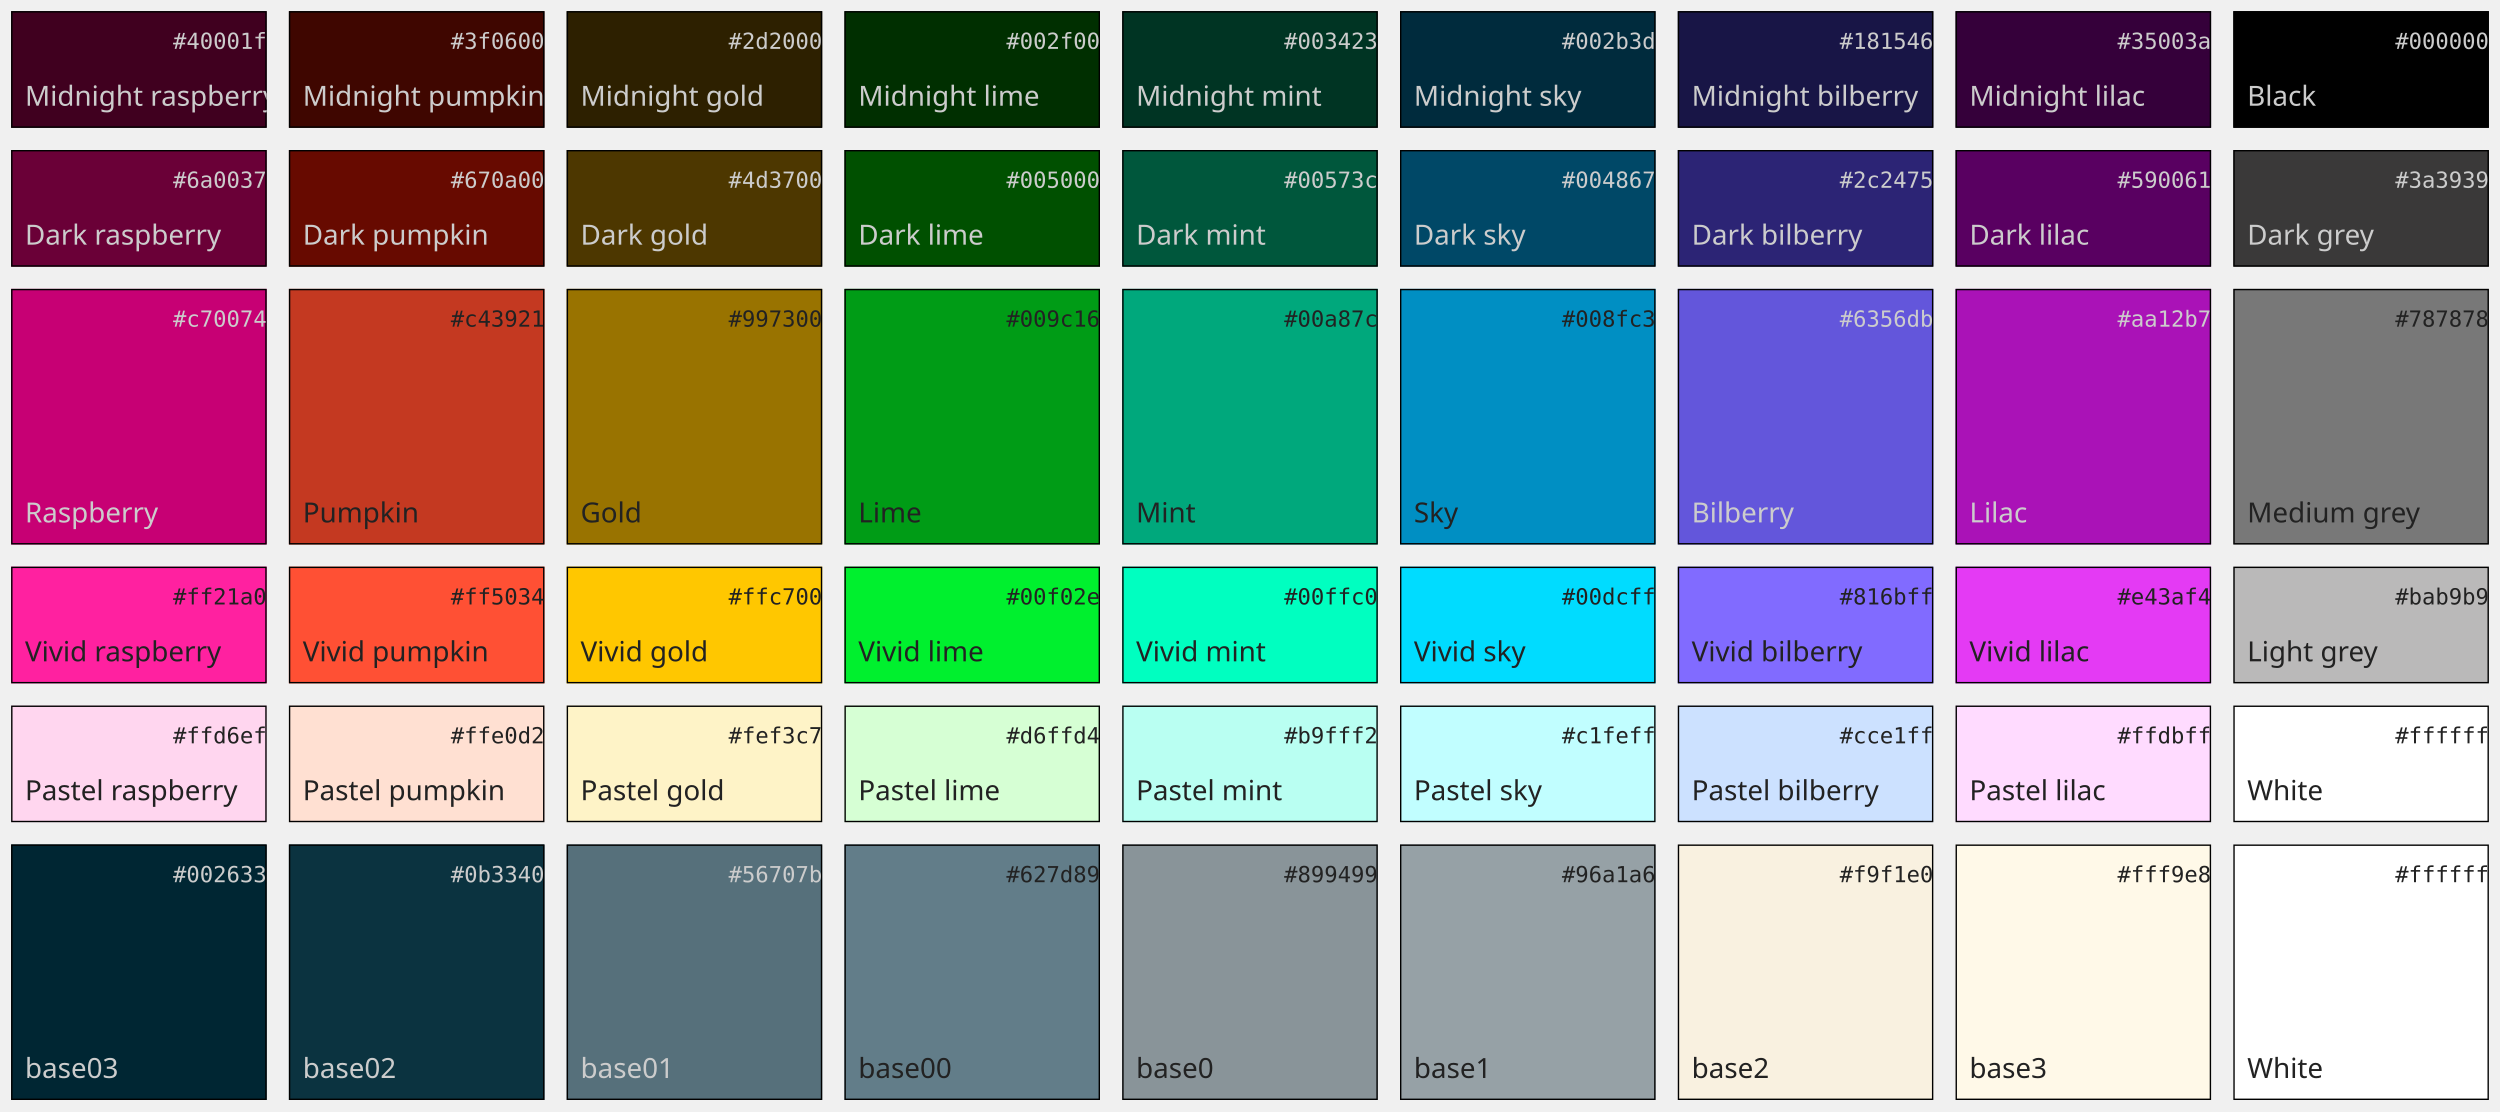
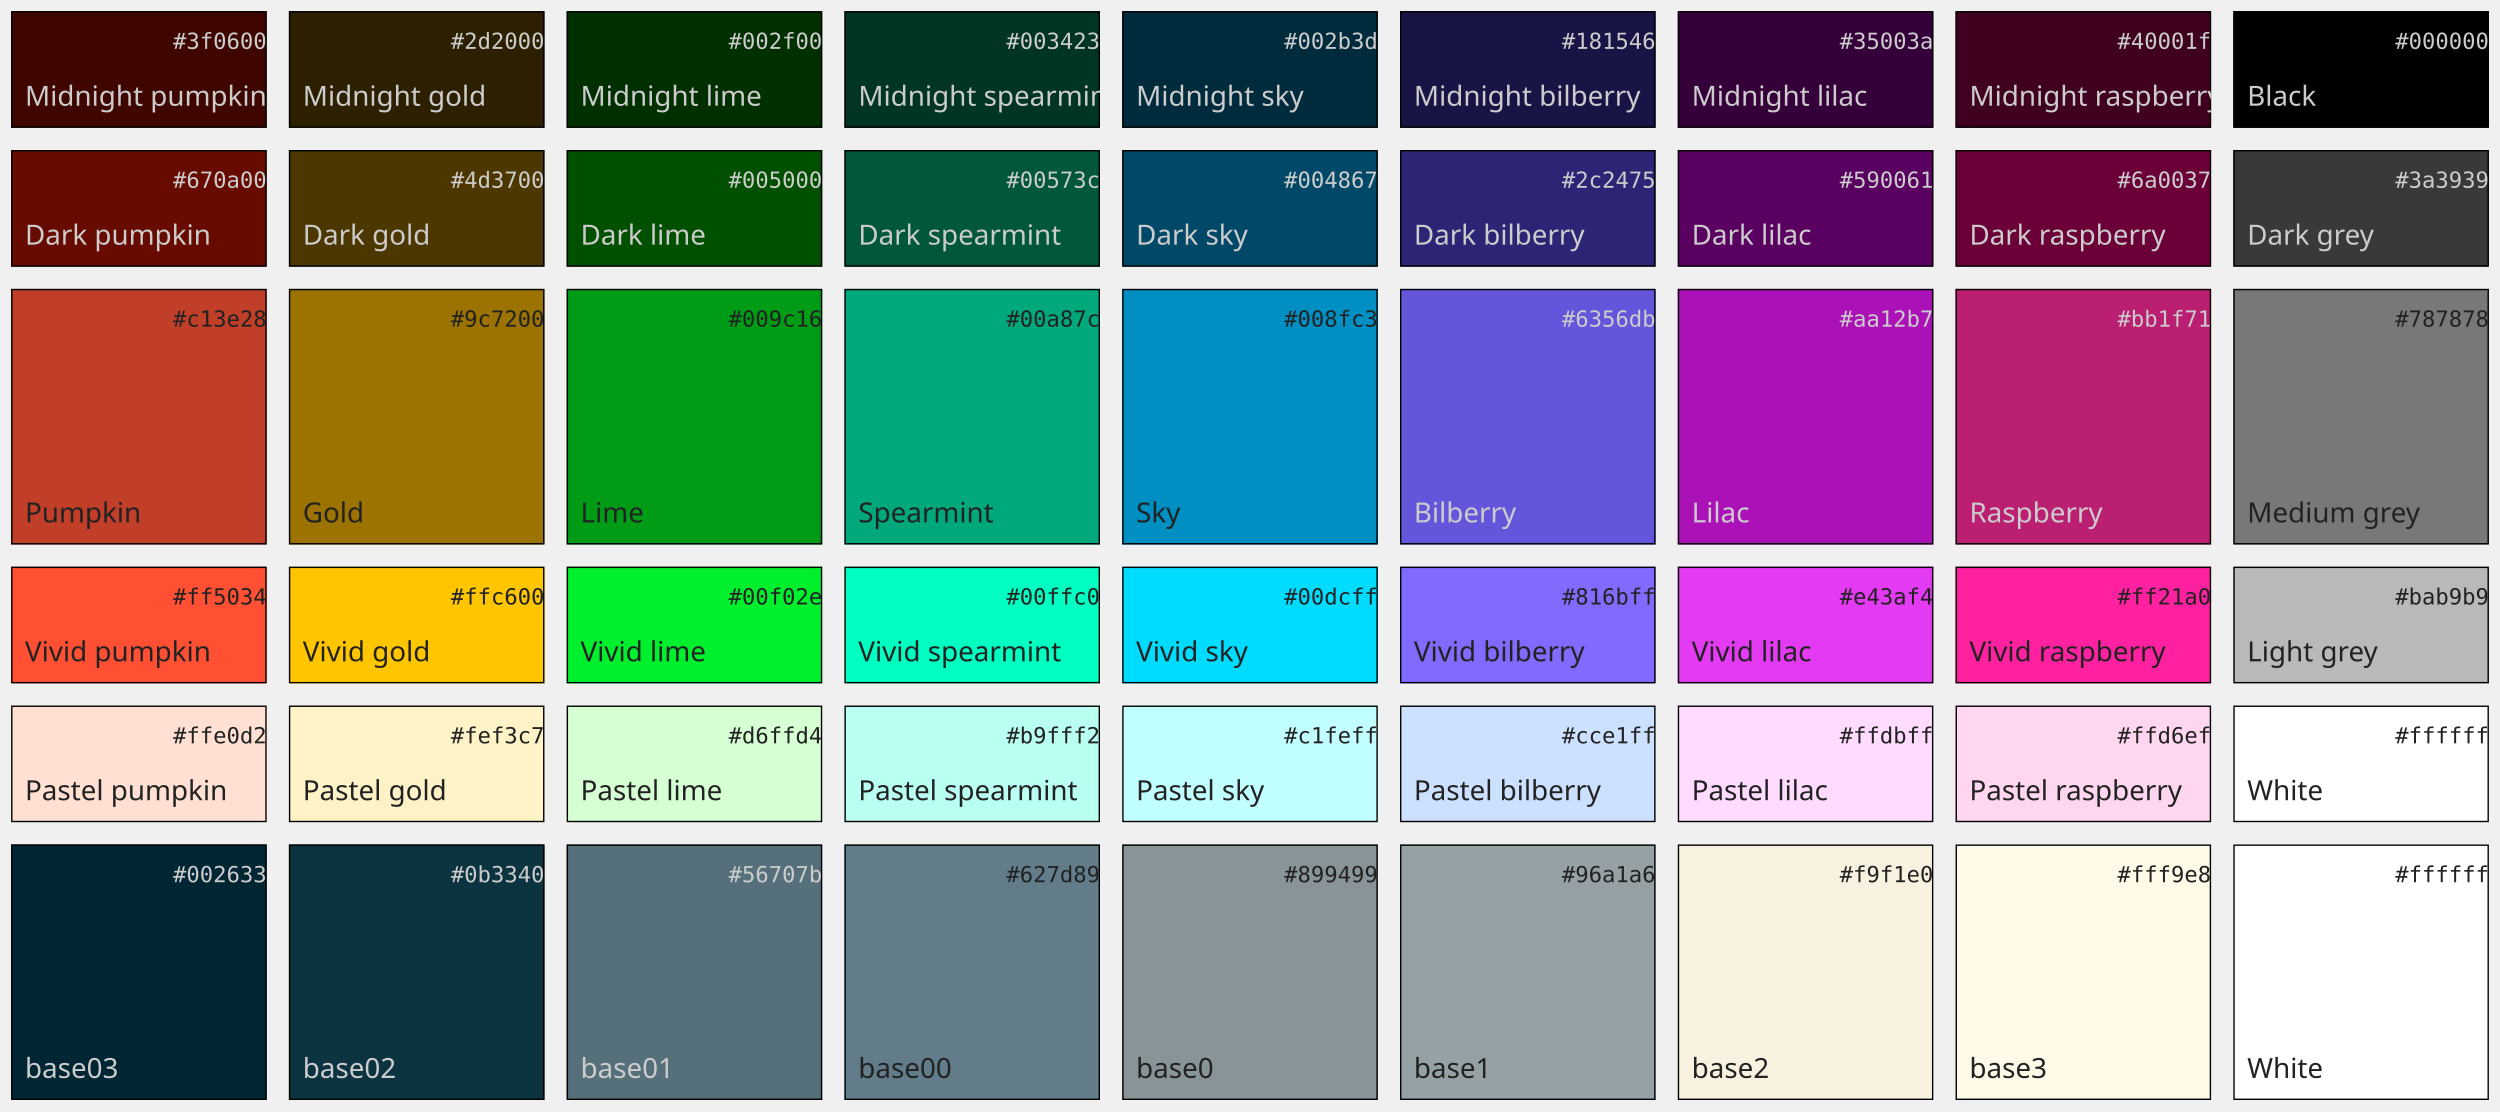
<svg xmlns="http://www.w3.org/2000/svg" viewBox="0 0 900 400.0">
  <style type="text/css">
svg {
	font-family: sans-serif;
	font-size: 10px;
}
svg.palette rect {
	stroke: #000;
	stroke-width: 1px;
}
svg.palette text.hex {
	font-size: 80%;
	font-family: monospace;
}
svg.palette text.label {
	dominant-baseline: text-bottom;
}
.dark text {
	fill: #ccc;
}
.light text {
	fill: #222;
}
</style>
  <svg x="4" y="4" width="92" height="42.0" class="palette dark">
+     <rect x="0" y="0" width="100%" height="100%" fill="#3f0600" />
+     <text x="100%" y="1.2em" text-anchor="end" class="hex">
+       <tspan dx="-0.5em" dy="0.5em">#3f0600</tspan>
+     </text>
+     <text x="0" y="100%" text-anchor="start" class="label">
+       <tspan dy="-0.5em" dx="0.5em">Midnight pumpkin</tspan>
+     </text>
+   </svg>
+   <svg x="104" y="4" width="92" height="42.0" class="palette dark">
+     <rect x="0" y="0" width="100%" height="100%" fill="#2d2000" />
+     <text x="100%" y="1.2em" text-anchor="end" class="hex">
+       <tspan dx="-0.5em" dy="0.5em">#2d2000</tspan>
+     </text>
+     <text x="0" y="100%" text-anchor="start" class="label">
+       <tspan dy="-0.5em" dx="0.5em">Midnight gold</tspan>
+     </text>
+   </svg>
+   <svg x="204" y="4" width="92" height="42.0" class="palette dark">
+     <rect x="0" y="0" width="100%" height="100%" fill="#002f00" />
+     <text x="100%" y="1.2em" text-anchor="end" class="hex">
+       <tspan dx="-0.5em" dy="0.5em">#002f00</tspan>
+     </text>
+     <text x="0" y="100%" text-anchor="start" class="label">
+       <tspan dy="-0.5em" dx="0.5em">Midnight lime</tspan>
+     </text>
+   </svg>
+   <svg x="304" y="4" width="92" height="42.0" class="palette dark">
+     <rect x="0" y="0" width="100%" height="100%" fill="#003423" />
+     <text x="100%" y="1.2em" text-anchor="end" class="hex">
+       <tspan dx="-0.5em" dy="0.5em">#003423</tspan>
+     </text>
+     <text x="0" y="100%" text-anchor="start" class="label">
+       <tspan dy="-0.5em" dx="0.5em">Midnight spearmint</tspan>
+     </text>
+   </svg>
+   <svg x="404" y="4" width="92" height="42.0" class="palette dark">
+     <rect x="0" y="0" width="100%" height="100%" fill="#002b3d" />
+     <text x="100%" y="1.2em" text-anchor="end" class="hex">
+       <tspan dx="-0.5em" dy="0.5em">#002b3d</tspan>
+     </text>
+     <text x="0" y="100%" text-anchor="start" class="label">
+       <tspan dy="-0.5em" dx="0.5em">Midnight sky</tspan>
+     </text>
+   </svg>
+   <svg x="504" y="4" width="92" height="42.0" class="palette dark">
+     <rect x="0" y="0" width="100%" height="100%" fill="#181546" />
+     <text x="100%" y="1.2em" text-anchor="end" class="hex">
+       <tspan dx="-0.5em" dy="0.5em">#181546</tspan>
+     </text>
+     <text x="0" y="100%" text-anchor="start" class="label">
+       <tspan dy="-0.5em" dx="0.5em">Midnight bilberry</tspan>
+     </text>
+   </svg>
+   <svg x="604" y="4" width="92" height="42.0" class="palette dark">
+     <rect x="0" y="0" width="100%" height="100%" fill="#35003a" />
+     <text x="100%" y="1.2em" text-anchor="end" class="hex">
+       <tspan dx="-0.5em" dy="0.5em">#35003a</tspan>
+     </text>
+     <text x="0" y="100%" text-anchor="start" class="label">
+       <tspan dy="-0.5em" dx="0.5em">Midnight lilac</tspan>
+     </text>
+   </svg>
+   <svg x="704" y="4" width="92" height="42.0" class="palette dark">
    <rect x="0" y="0" width="100%" height="100%" fill="#40001f" />
    <text x="100%" y="1.2em" text-anchor="end" class="hex">
      <tspan dx="-0.5em" dy="0.5em">#40001f</tspan>
    </text>
    <text x="0" y="100%" text-anchor="start" class="label">
      <tspan dy="-0.5em" dx="0.5em">Midnight raspberry</tspan>
-     </text>
-   </svg>
-   <svg x="104" y="4" width="92" height="42.0" class="palette dark">
-     <rect x="0" y="0" width="100%" height="100%" fill="#3f0600" />
-     <text x="100%" y="1.2em" text-anchor="end" class="hex">
-       <tspan dx="-0.5em" dy="0.5em">#3f0600</tspan>
-     </text>
-     <text x="0" y="100%" text-anchor="start" class="label">
-       <tspan dy="-0.5em" dx="0.5em">Midnight pumpkin</tspan>
-     </text>
-   </svg>
-   <svg x="204" y="4" width="92" height="42.0" class="palette dark">
-     <rect x="0" y="0" width="100%" height="100%" fill="#2d2000" />
-     <text x="100%" y="1.2em" text-anchor="end" class="hex">
-       <tspan dx="-0.5em" dy="0.5em">#2d2000</tspan>
-     </text>
-     <text x="0" y="100%" text-anchor="start" class="label">
-       <tspan dy="-0.5em" dx="0.5em">Midnight gold</tspan>
-     </text>
-   </svg>
-   <svg x="304" y="4" width="92" height="42.0" class="palette dark">
-     <rect x="0" y="0" width="100%" height="100%" fill="#002f00" />
-     <text x="100%" y="1.2em" text-anchor="end" class="hex">
-       <tspan dx="-0.5em" dy="0.5em">#002f00</tspan>
-     </text>
-     <text x="0" y="100%" text-anchor="start" class="label">
-       <tspan dy="-0.5em" dx="0.5em">Midnight lime</tspan>
-     </text>
-   </svg>
-   <svg x="404" y="4" width="92" height="42.0" class="palette dark">
-     <rect x="0" y="0" width="100%" height="100%" fill="#003423" />
-     <text x="100%" y="1.2em" text-anchor="end" class="hex">
-       <tspan dx="-0.5em" dy="0.5em">#003423</tspan>
-     </text>
-     <text x="0" y="100%" text-anchor="start" class="label">
-       <tspan dy="-0.5em" dx="0.5em">Midnight mint</tspan>
-     </text>
-   </svg>
-   <svg x="504" y="4" width="92" height="42.0" class="palette dark">
-     <rect x="0" y="0" width="100%" height="100%" fill="#002b3d" />
-     <text x="100%" y="1.2em" text-anchor="end" class="hex">
-       <tspan dx="-0.5em" dy="0.5em">#002b3d</tspan>
-     </text>
-     <text x="0" y="100%" text-anchor="start" class="label">
-       <tspan dy="-0.5em" dx="0.5em">Midnight sky</tspan>
-     </text>
-   </svg>
-   <svg x="604" y="4" width="92" height="42.0" class="palette dark">
-     <rect x="0" y="0" width="100%" height="100%" fill="#181546" />
-     <text x="100%" y="1.2em" text-anchor="end" class="hex">
-       <tspan dx="-0.5em" dy="0.5em">#181546</tspan>
-     </text>
-     <text x="0" y="100%" text-anchor="start" class="label">
-       <tspan dy="-0.5em" dx="0.5em">Midnight bilberry</tspan>
-     </text>
-   </svg>
-   <svg x="704" y="4" width="92" height="42.0" class="palette dark">
-     <rect x="0" y="0" width="100%" height="100%" fill="#35003a" />
-     <text x="100%" y="1.2em" text-anchor="end" class="hex">
-       <tspan dx="-0.5em" dy="0.5em">#35003a</tspan>
-     </text>
-     <text x="0" y="100%" text-anchor="start" class="label">
-       <tspan dy="-0.5em" dx="0.5em">Midnight lilac</tspan>
    </text>
  </svg>
  <svg x="804" y="4" width="92" height="42.0" class="palette dark">
    <rect x="0" y="0" width="100%" height="100%" fill="#000000" />
    <text x="100%" y="1.2em" text-anchor="end" class="hex">
      <tspan dx="-0.5em" dy="0.5em">#000000</tspan>
    </text>
    <text x="0" y="100%" text-anchor="start" class="label">
      <tspan dy="-0.5em" dx="0.5em">Black</tspan>
    </text>
  </svg>
  <svg x="4" y="54.0" width="92" height="42.0" class="palette dark">
+     <rect x="0" y="0" width="100%" height="100%" fill="#670a00" />
+     <text x="100%" y="1.2em" text-anchor="end" class="hex">
+       <tspan dx="-0.5em" dy="0.5em">#670a00</tspan>
+     </text>
+     <text x="0" y="100%" text-anchor="start" class="label">
+       <tspan dy="-0.5em" dx="0.5em">Dark pumpkin</tspan>
+     </text>
+   </svg>
+   <svg x="104" y="54.0" width="92" height="42.0" class="palette dark">
+     <rect x="0" y="0" width="100%" height="100%" fill="#4d3700" />
+     <text x="100%" y="1.2em" text-anchor="end" class="hex">
+       <tspan dx="-0.5em" dy="0.5em">#4d3700</tspan>
+     </text>
+     <text x="0" y="100%" text-anchor="start" class="label">
+       <tspan dy="-0.5em" dx="0.5em">Dark gold</tspan>
+     </text>
+   </svg>
+   <svg x="204" y="54.0" width="92" height="42.0" class="palette dark">
+     <rect x="0" y="0" width="100%" height="100%" fill="#005000" />
+     <text x="100%" y="1.2em" text-anchor="end" class="hex">
+       <tspan dx="-0.5em" dy="0.5em">#005000</tspan>
+     </text>
+     <text x="0" y="100%" text-anchor="start" class="label">
+       <tspan dy="-0.5em" dx="0.5em">Dark lime</tspan>
+     </text>
+   </svg>
+   <svg x="304" y="54.0" width="92" height="42.0" class="palette dark">
+     <rect x="0" y="0" width="100%" height="100%" fill="#00573c" />
+     <text x="100%" y="1.2em" text-anchor="end" class="hex">
+       <tspan dx="-0.5em" dy="0.5em">#00573c</tspan>
+     </text>
+     <text x="0" y="100%" text-anchor="start" class="label">
+       <tspan dy="-0.5em" dx="0.5em">Dark spearmint</tspan>
+     </text>
+   </svg>
+   <svg x="404" y="54.0" width="92" height="42.0" class="palette dark">
+     <rect x="0" y="0" width="100%" height="100%" fill="#004867" />
+     <text x="100%" y="1.2em" text-anchor="end" class="hex">
+       <tspan dx="-0.5em" dy="0.5em">#004867</tspan>
+     </text>
+     <text x="0" y="100%" text-anchor="start" class="label">
+       <tspan dy="-0.5em" dx="0.5em">Dark sky</tspan>
+     </text>
+   </svg>
+   <svg x="504" y="54.0" width="92" height="42.0" class="palette dark">
+     <rect x="0" y="0" width="100%" height="100%" fill="#2c2475" />
+     <text x="100%" y="1.2em" text-anchor="end" class="hex">
+       <tspan dx="-0.5em" dy="0.5em">#2c2475</tspan>
+     </text>
+     <text x="0" y="100%" text-anchor="start" class="label">
+       <tspan dy="-0.5em" dx="0.5em">Dark bilberry</tspan>
+     </text>
+   </svg>
+   <svg x="604" y="54.0" width="92" height="42.0" class="palette dark">
+     <rect x="0" y="0" width="100%" height="100%" fill="#590061" />
+     <text x="100%" y="1.2em" text-anchor="end" class="hex">
+       <tspan dx="-0.5em" dy="0.5em">#590061</tspan>
+     </text>
+     <text x="0" y="100%" text-anchor="start" class="label">
+       <tspan dy="-0.5em" dx="0.5em">Dark lilac</tspan>
+     </text>
+   </svg>
+   <svg x="704" y="54.0" width="92" height="42.0" class="palette dark">
    <rect x="0" y="0" width="100%" height="100%" fill="#6a0037" />
    <text x="100%" y="1.2em" text-anchor="end" class="hex">
      <tspan dx="-0.5em" dy="0.5em">#6a0037</tspan>
    </text>
    <text x="0" y="100%" text-anchor="start" class="label">
      <tspan dy="-0.5em" dx="0.5em">Dark raspberry</tspan>
-     </text>
-   </svg>
-   <svg x="104" y="54.0" width="92" height="42.0" class="palette dark">
-     <rect x="0" y="0" width="100%" height="100%" fill="#670a00" />
-     <text x="100%" y="1.2em" text-anchor="end" class="hex">
-       <tspan dx="-0.5em" dy="0.5em">#670a00</tspan>
-     </text>
-     <text x="0" y="100%" text-anchor="start" class="label">
-       <tspan dy="-0.5em" dx="0.5em">Dark pumpkin</tspan>
-     </text>
-   </svg>
-   <svg x="204" y="54.0" width="92" height="42.0" class="palette dark">
-     <rect x="0" y="0" width="100%" height="100%" fill="#4d3700" />
-     <text x="100%" y="1.2em" text-anchor="end" class="hex">
-       <tspan dx="-0.5em" dy="0.5em">#4d3700</tspan>
-     </text>
-     <text x="0" y="100%" text-anchor="start" class="label">
-       <tspan dy="-0.5em" dx="0.5em">Dark gold</tspan>
-     </text>
-   </svg>
-   <svg x="304" y="54.0" width="92" height="42.0" class="palette dark">
-     <rect x="0" y="0" width="100%" height="100%" fill="#005000" />
-     <text x="100%" y="1.2em" text-anchor="end" class="hex">
-       <tspan dx="-0.5em" dy="0.5em">#005000</tspan>
-     </text>
-     <text x="0" y="100%" text-anchor="start" class="label">
-       <tspan dy="-0.5em" dx="0.5em">Dark lime</tspan>
-     </text>
-   </svg>
-   <svg x="404" y="54.0" width="92" height="42.0" class="palette dark">
-     <rect x="0" y="0" width="100%" height="100%" fill="#00573c" />
-     <text x="100%" y="1.2em" text-anchor="end" class="hex">
-       <tspan dx="-0.5em" dy="0.5em">#00573c</tspan>
-     </text>
-     <text x="0" y="100%" text-anchor="start" class="label">
-       <tspan dy="-0.5em" dx="0.5em">Dark mint</tspan>
-     </text>
-   </svg>
-   <svg x="504" y="54.0" width="92" height="42.0" class="palette dark">
-     <rect x="0" y="0" width="100%" height="100%" fill="#004867" />
-     <text x="100%" y="1.2em" text-anchor="end" class="hex">
-       <tspan dx="-0.5em" dy="0.5em">#004867</tspan>
-     </text>
-     <text x="0" y="100%" text-anchor="start" class="label">
-       <tspan dy="-0.5em" dx="0.5em">Dark sky</tspan>
-     </text>
-   </svg>
-   <svg x="604" y="54.0" width="92" height="42.0" class="palette dark">
-     <rect x="0" y="0" width="100%" height="100%" fill="#2c2475" />
-     <text x="100%" y="1.2em" text-anchor="end" class="hex">
-       <tspan dx="-0.5em" dy="0.5em">#2c2475</tspan>
-     </text>
-     <text x="0" y="100%" text-anchor="start" class="label">
-       <tspan dy="-0.5em" dx="0.5em">Dark bilberry</tspan>
-     </text>
-   </svg>
-   <svg x="704" y="54.0" width="92" height="42.0" class="palette dark">
-     <rect x="0" y="0" width="100%" height="100%" fill="#590061" />
-     <text x="100%" y="1.2em" text-anchor="end" class="hex">
-       <tspan dx="-0.5em" dy="0.5em">#590061</tspan>
-     </text>
-     <text x="0" y="100%" text-anchor="start" class="label">
-       <tspan dy="-0.5em" dx="0.5em">Dark lilac</tspan>
    </text>
  </svg>
  <svg x="804" y="54.0" width="92" height="42.0" class="palette dark">
    <rect x="0" y="0" width="100%" height="100%" fill="#3a3939" />
    <text x="100%" y="1.2em" text-anchor="end" class="hex">
      <tspan dx="-0.5em" dy="0.5em">#3a3939</tspan>
    </text>
    <text x="0" y="100%" text-anchor="start" class="label">
      <tspan dy="-0.5em" dx="0.5em">Dark grey</tspan>
    </text>
  </svg>
-   <svg x="4" y="104.0" width="92" height="92" class="palette dark">
-     <rect x="0" y="0" width="100%" height="100%" fill="#c70074" />
-     <text x="100%" y="1.2em" text-anchor="end" class="hex">
-       <tspan dx="-0.5em" dy="0.5em">#c70074</tspan>
+   <svg x="4" y="104.0" width="92" height="92" class="palette light">
+     <rect x="0" y="0" width="100%" height="100%" fill="#c13e28" />
+     <text x="100%" y="1.2em" text-anchor="end" class="hex">
+       <tspan dx="-0.5em" dy="0.5em">#c13e28</tspan>
+     </text>
+     <text x="0" y="100%" text-anchor="start" class="label">
+       <tspan dy="-0.5em" dx="0.5em">Pumpkin</tspan>
+     </text>
+   </svg>
+   <svg x="104" y="104.0" width="92" height="92" class="palette light">
+     <rect x="0" y="0" width="100%" height="100%" fill="#9c7200" />
+     <text x="100%" y="1.2em" text-anchor="end" class="hex">
+       <tspan dx="-0.5em" dy="0.5em">#9c7200</tspan>
+     </text>
+     <text x="0" y="100%" text-anchor="start" class="label">
+       <tspan dy="-0.5em" dx="0.5em">Gold</tspan>
+     </text>
+   </svg>
+   <svg x="204" y="104.0" width="92" height="92" class="palette light">
+     <rect x="0" y="0" width="100%" height="100%" fill="#009c16" />
+     <text x="100%" y="1.2em" text-anchor="end" class="hex">
+       <tspan dx="-0.5em" dy="0.5em">#009c16</tspan>
+     </text>
+     <text x="0" y="100%" text-anchor="start" class="label">
+       <tspan dy="-0.5em" dx="0.5em">Lime</tspan>
+     </text>
+   </svg>
+   <svg x="304" y="104.0" width="92" height="92" class="palette light">
+     <rect x="0" y="0" width="100%" height="100%" fill="#00a87c" />
+     <text x="100%" y="1.2em" text-anchor="end" class="hex">
+       <tspan dx="-0.5em" dy="0.5em">#00a87c</tspan>
+     </text>
+     <text x="0" y="100%" text-anchor="start" class="label">
+       <tspan dy="-0.5em" dx="0.5em">Spearmint</tspan>
+     </text>
+   </svg>
+   <svg x="404" y="104.0" width="92" height="92" class="palette light">
+     <rect x="0" y="0" width="100%" height="100%" fill="#008fc3" />
+     <text x="100%" y="1.2em" text-anchor="end" class="hex">
+       <tspan dx="-0.5em" dy="0.5em">#008fc3</tspan>
+     </text>
+     <text x="0" y="100%" text-anchor="start" class="label">
+       <tspan dy="-0.5em" dx="0.5em">Sky</tspan>
+     </text>
+   </svg>
+   <svg x="504" y="104.0" width="92" height="92" class="palette dark">
+     <rect x="0" y="0" width="100%" height="100%" fill="#6356db" />
+     <text x="100%" y="1.2em" text-anchor="end" class="hex">
+       <tspan dx="-0.5em" dy="0.5em">#6356db</tspan>
+     </text>
+     <text x="0" y="100%" text-anchor="start" class="label">
+       <tspan dy="-0.5em" dx="0.5em">Bilberry</tspan>
+     </text>
+   </svg>
+   <svg x="604" y="104.0" width="92" height="92" class="palette dark">
+     <rect x="0" y="0" width="100%" height="100%" fill="#aa12b7" />
+     <text x="100%" y="1.2em" text-anchor="end" class="hex">
+       <tspan dx="-0.5em" dy="0.5em">#aa12b7</tspan>
+     </text>
+     <text x="0" y="100%" text-anchor="start" class="label">
+       <tspan dy="-0.5em" dx="0.5em">Lilac</tspan>
+     </text>
+   </svg>
+   <svg x="704" y="104.0" width="92" height="92" class="palette dark">
+     <rect x="0" y="0" width="100%" height="100%" fill="#bb1f71" />
+     <text x="100%" y="1.2em" text-anchor="end" class="hex">
+       <tspan dx="-0.5em" dy="0.5em">#bb1f71</tspan>
    </text>
    <text x="0" y="100%" text-anchor="start" class="label">
      <tspan dy="-0.5em" dx="0.5em">Raspberry</tspan>
-     </text>
-   </svg>
-   <svg x="104" y="104.0" width="92" height="92" class="palette light">
-     <rect x="0" y="0" width="100%" height="100%" fill="#c43921" />
-     <text x="100%" y="1.2em" text-anchor="end" class="hex">
-       <tspan dx="-0.5em" dy="0.5em">#c43921</tspan>
-     </text>
-     <text x="0" y="100%" text-anchor="start" class="label">
-       <tspan dy="-0.5em" dx="0.5em">Pumpkin</tspan>
-     </text>
-   </svg>
-   <svg x="204" y="104.0" width="92" height="92" class="palette light">
-     <rect x="0" y="0" width="100%" height="100%" fill="#997300" />
-     <text x="100%" y="1.2em" text-anchor="end" class="hex">
-       <tspan dx="-0.5em" dy="0.5em">#997300</tspan>
-     </text>
-     <text x="0" y="100%" text-anchor="start" class="label">
-       <tspan dy="-0.5em" dx="0.5em">Gold</tspan>
-     </text>
-   </svg>
-   <svg x="304" y="104.0" width="92" height="92" class="palette light">
-     <rect x="0" y="0" width="100%" height="100%" fill="#009c16" />
-     <text x="100%" y="1.2em" text-anchor="end" class="hex">
-       <tspan dx="-0.5em" dy="0.5em">#009c16</tspan>
-     </text>
-     <text x="0" y="100%" text-anchor="start" class="label">
-       <tspan dy="-0.5em" dx="0.5em">Lime</tspan>
-     </text>
-   </svg>
-   <svg x="404" y="104.0" width="92" height="92" class="palette light">
-     <rect x="0" y="0" width="100%" height="100%" fill="#00a87c" />
-     <text x="100%" y="1.2em" text-anchor="end" class="hex">
-       <tspan dx="-0.5em" dy="0.5em">#00a87c</tspan>
-     </text>
-     <text x="0" y="100%" text-anchor="start" class="label">
-       <tspan dy="-0.5em" dx="0.5em">Mint</tspan>
-     </text>
-   </svg>
-   <svg x="504" y="104.0" width="92" height="92" class="palette light">
-     <rect x="0" y="0" width="100%" height="100%" fill="#008fc3" />
-     <text x="100%" y="1.2em" text-anchor="end" class="hex">
-       <tspan dx="-0.5em" dy="0.5em">#008fc3</tspan>
-     </text>
-     <text x="0" y="100%" text-anchor="start" class="label">
-       <tspan dy="-0.5em" dx="0.5em">Sky</tspan>
-     </text>
-   </svg>
-   <svg x="604" y="104.0" width="92" height="92" class="palette dark">
-     <rect x="0" y="0" width="100%" height="100%" fill="#6356db" />
-     <text x="100%" y="1.2em" text-anchor="end" class="hex">
-       <tspan dx="-0.5em" dy="0.5em">#6356db</tspan>
-     </text>
-     <text x="0" y="100%" text-anchor="start" class="label">
-       <tspan dy="-0.5em" dx="0.5em">Bilberry</tspan>
-     </text>
-   </svg>
-   <svg x="704" y="104.0" width="92" height="92" class="palette dark">
-     <rect x="0" y="0" width="100%" height="100%" fill="#aa12b7" />
-     <text x="100%" y="1.2em" text-anchor="end" class="hex">
-       <tspan dx="-0.5em" dy="0.5em">#aa12b7</tspan>
-     </text>
-     <text x="0" y="100%" text-anchor="start" class="label">
-       <tspan dy="-0.5em" dx="0.5em">Lilac</tspan>
    </text>
  </svg>
  <svg x="804" y="104.0" width="92" height="92" class="palette light">
    <rect x="0" y="0" width="100%" height="100%" fill="#787878" />
    <text x="100%" y="1.2em" text-anchor="end" class="hex">
      <tspan dx="-0.5em" dy="0.5em">#787878</tspan>
    </text>
    <text x="0" y="100%" text-anchor="start" class="label">
      <tspan dy="-0.5em" dx="0.5em">Medium grey</tspan>
    </text>
  </svg>
  <svg x="4" y="204.0" width="92" height="42.0" class="palette light">
+     <rect x="0" y="0" width="100%" height="100%" fill="#ff5034" />
+     <text x="100%" y="1.2em" text-anchor="end" class="hex">
+       <tspan dx="-0.5em" dy="0.5em">#ff5034</tspan>
+     </text>
+     <text x="0" y="100%" text-anchor="start" class="label">
+       <tspan dy="-0.5em" dx="0.5em">Vivid pumpkin</tspan>
+     </text>
+   </svg>
+   <svg x="104" y="204.0" width="92" height="42.0" class="palette light">
+     <rect x="0" y="0" width="100%" height="100%" fill="#ffc600" />
+     <text x="100%" y="1.2em" text-anchor="end" class="hex">
+       <tspan dx="-0.5em" dy="0.5em">#ffc600</tspan>
+     </text>
+     <text x="0" y="100%" text-anchor="start" class="label">
+       <tspan dy="-0.5em" dx="0.5em">Vivid gold</tspan>
+     </text>
+   </svg>
+   <svg x="204" y="204.0" width="92" height="42.0" class="palette light">
+     <rect x="0" y="0" width="100%" height="100%" fill="#00f02e" />
+     <text x="100%" y="1.2em" text-anchor="end" class="hex">
+       <tspan dx="-0.5em" dy="0.5em">#00f02e</tspan>
+     </text>
+     <text x="0" y="100%" text-anchor="start" class="label">
+       <tspan dy="-0.5em" dx="0.5em">Vivid lime</tspan>
+     </text>
+   </svg>
+   <svg x="304" y="204.0" width="92" height="42.0" class="palette light">
+     <rect x="0" y="0" width="100%" height="100%" fill="#00ffc0" />
+     <text x="100%" y="1.2em" text-anchor="end" class="hex">
+       <tspan dx="-0.5em" dy="0.5em">#00ffc0</tspan>
+     </text>
+     <text x="0" y="100%" text-anchor="start" class="label">
+       <tspan dy="-0.5em" dx="0.5em">Vivid spearmint</tspan>
+     </text>
+   </svg>
+   <svg x="404" y="204.0" width="92" height="42.0" class="palette light">
+     <rect x="0" y="0" width="100%" height="100%" fill="#00dcff" />
+     <text x="100%" y="1.2em" text-anchor="end" class="hex">
+       <tspan dx="-0.5em" dy="0.5em">#00dcff</tspan>
+     </text>
+     <text x="0" y="100%" text-anchor="start" class="label">
+       <tspan dy="-0.5em" dx="0.5em">Vivid sky</tspan>
+     </text>
+   </svg>
+   <svg x="504" y="204.0" width="92" height="42.0" class="palette light">
+     <rect x="0" y="0" width="100%" height="100%" fill="#816bff" />
+     <text x="100%" y="1.2em" text-anchor="end" class="hex">
+       <tspan dx="-0.5em" dy="0.5em">#816bff</tspan>
+     </text>
+     <text x="0" y="100%" text-anchor="start" class="label">
+       <tspan dy="-0.5em" dx="0.5em">Vivid bilberry</tspan>
+     </text>
+   </svg>
+   <svg x="604" y="204.0" width="92" height="42.0" class="palette light">
+     <rect x="0" y="0" width="100%" height="100%" fill="#e43af4" />
+     <text x="100%" y="1.2em" text-anchor="end" class="hex">
+       <tspan dx="-0.5em" dy="0.5em">#e43af4</tspan>
+     </text>
+     <text x="0" y="100%" text-anchor="start" class="label">
+       <tspan dy="-0.5em" dx="0.5em">Vivid lilac</tspan>
+     </text>
+   </svg>
+   <svg x="704" y="204.0" width="92" height="42.0" class="palette light">
    <rect x="0" y="0" width="100%" height="100%" fill="#ff21a0" />
    <text x="100%" y="1.2em" text-anchor="end" class="hex">
      <tspan dx="-0.5em" dy="0.5em">#ff21a0</tspan>
    </text>
    <text x="0" y="100%" text-anchor="start" class="label">
      <tspan dy="-0.5em" dx="0.5em">Vivid raspberry</tspan>
-     </text>
-   </svg>
-   <svg x="104" y="204.0" width="92" height="42.0" class="palette light">
-     <rect x="0" y="0" width="100%" height="100%" fill="#ff5034" />
-     <text x="100%" y="1.2em" text-anchor="end" class="hex">
-       <tspan dx="-0.5em" dy="0.5em">#ff5034</tspan>
-     </text>
-     <text x="0" y="100%" text-anchor="start" class="label">
-       <tspan dy="-0.5em" dx="0.5em">Vivid pumpkin</tspan>
-     </text>
-   </svg>
-   <svg x="204" y="204.0" width="92" height="42.0" class="palette light">
-     <rect x="0" y="0" width="100%" height="100%" fill="#ffc700" />
-     <text x="100%" y="1.2em" text-anchor="end" class="hex">
-       <tspan dx="-0.5em" dy="0.5em">#ffc700</tspan>
-     </text>
-     <text x="0" y="100%" text-anchor="start" class="label">
-       <tspan dy="-0.5em" dx="0.5em">Vivid gold</tspan>
-     </text>
-   </svg>
-   <svg x="304" y="204.0" width="92" height="42.0" class="palette light">
-     <rect x="0" y="0" width="100%" height="100%" fill="#00f02e" />
-     <text x="100%" y="1.2em" text-anchor="end" class="hex">
-       <tspan dx="-0.5em" dy="0.5em">#00f02e</tspan>
-     </text>
-     <text x="0" y="100%" text-anchor="start" class="label">
-       <tspan dy="-0.5em" dx="0.5em">Vivid lime</tspan>
-     </text>
-   </svg>
-   <svg x="404" y="204.0" width="92" height="42.0" class="palette light">
-     <rect x="0" y="0" width="100%" height="100%" fill="#00ffc0" />
-     <text x="100%" y="1.2em" text-anchor="end" class="hex">
-       <tspan dx="-0.5em" dy="0.5em">#00ffc0</tspan>
-     </text>
-     <text x="0" y="100%" text-anchor="start" class="label">
-       <tspan dy="-0.5em" dx="0.5em">Vivid mint</tspan>
-     </text>
-   </svg>
-   <svg x="504" y="204.0" width="92" height="42.0" class="palette light">
-     <rect x="0" y="0" width="100%" height="100%" fill="#00dcff" />
-     <text x="100%" y="1.2em" text-anchor="end" class="hex">
-       <tspan dx="-0.5em" dy="0.5em">#00dcff</tspan>
-     </text>
-     <text x="0" y="100%" text-anchor="start" class="label">
-       <tspan dy="-0.5em" dx="0.5em">Vivid sky</tspan>
-     </text>
-   </svg>
-   <svg x="604" y="204.0" width="92" height="42.0" class="palette light">
-     <rect x="0" y="0" width="100%" height="100%" fill="#816bff" />
-     <text x="100%" y="1.2em" text-anchor="end" class="hex">
-       <tspan dx="-0.5em" dy="0.5em">#816bff</tspan>
-     </text>
-     <text x="0" y="100%" text-anchor="start" class="label">
-       <tspan dy="-0.5em" dx="0.5em">Vivid bilberry</tspan>
-     </text>
-   </svg>
-   <svg x="704" y="204.0" width="92" height="42.0" class="palette light">
-     <rect x="0" y="0" width="100%" height="100%" fill="#e43af4" />
-     <text x="100%" y="1.2em" text-anchor="end" class="hex">
-       <tspan dx="-0.5em" dy="0.5em">#e43af4</tspan>
-     </text>
-     <text x="0" y="100%" text-anchor="start" class="label">
-       <tspan dy="-0.5em" dx="0.5em">Vivid lilac</tspan>
    </text>
  </svg>
  <svg x="804" y="204.0" width="92" height="42.0" class="palette light">
    <rect x="0" y="0" width="100%" height="100%" fill="#bab9b9" />
    <text x="100%" y="1.2em" text-anchor="end" class="hex">
      <tspan dx="-0.5em" dy="0.5em">#bab9b9</tspan>
    </text>
    <text x="0" y="100%" text-anchor="start" class="label">
      <tspan dy="-0.5em" dx="0.5em">Light grey</tspan>
    </text>
  </svg>
  <svg x="4" y="254.0" width="92" height="42.0" class="palette light">
+     <rect x="0" y="0" width="100%" height="100%" fill="#ffe0d2" />
+     <text x="100%" y="1.2em" text-anchor="end" class="hex">
+       <tspan dx="-0.5em" dy="0.5em">#ffe0d2</tspan>
+     </text>
+     <text x="0" y="100%" text-anchor="start" class="label">
+       <tspan dy="-0.5em" dx="0.5em">Pastel pumpkin</tspan>
+     </text>
+   </svg>
+   <svg x="104" y="254.0" width="92" height="42.0" class="palette light">
+     <rect x="0" y="0" width="100%" height="100%" fill="#fef3c7" />
+     <text x="100%" y="1.2em" text-anchor="end" class="hex">
+       <tspan dx="-0.5em" dy="0.5em">#fef3c7</tspan>
+     </text>
+     <text x="0" y="100%" text-anchor="start" class="label">
+       <tspan dy="-0.5em" dx="0.5em">Pastel gold</tspan>
+     </text>
+   </svg>
+   <svg x="204" y="254.0" width="92" height="42.0" class="palette light">
+     <rect x="0" y="0" width="100%" height="100%" fill="#d6ffd4" />
+     <text x="100%" y="1.2em" text-anchor="end" class="hex">
+       <tspan dx="-0.5em" dy="0.5em">#d6ffd4</tspan>
+     </text>
+     <text x="0" y="100%" text-anchor="start" class="label">
+       <tspan dy="-0.5em" dx="0.5em">Pastel lime</tspan>
+     </text>
+   </svg>
+   <svg x="304" y="254.0" width="92" height="42.0" class="palette light">
+     <rect x="0" y="0" width="100%" height="100%" fill="#b9fff2" />
+     <text x="100%" y="1.2em" text-anchor="end" class="hex">
+       <tspan dx="-0.5em" dy="0.5em">#b9fff2</tspan>
+     </text>
+     <text x="0" y="100%" text-anchor="start" class="label">
+       <tspan dy="-0.5em" dx="0.5em">Pastel spearmint</tspan>
+     </text>
+   </svg>
+   <svg x="404" y="254.0" width="92" height="42.0" class="palette light">
+     <rect x="0" y="0" width="100%" height="100%" fill="#c1feff" />
+     <text x="100%" y="1.2em" text-anchor="end" class="hex">
+       <tspan dx="-0.5em" dy="0.5em">#c1feff</tspan>
+     </text>
+     <text x="0" y="100%" text-anchor="start" class="label">
+       <tspan dy="-0.5em" dx="0.5em">Pastel sky</tspan>
+     </text>
+   </svg>
+   <svg x="504" y="254.0" width="92" height="42.0" class="palette light">
+     <rect x="0" y="0" width="100%" height="100%" fill="#cce1ff" />
+     <text x="100%" y="1.2em" text-anchor="end" class="hex">
+       <tspan dx="-0.5em" dy="0.5em">#cce1ff</tspan>
+     </text>
+     <text x="0" y="100%" text-anchor="start" class="label">
+       <tspan dy="-0.5em" dx="0.5em">Pastel bilberry</tspan>
+     </text>
+   </svg>
+   <svg x="604" y="254.0" width="92" height="42.0" class="palette light">
+     <rect x="0" y="0" width="100%" height="100%" fill="#ffdbff" />
+     <text x="100%" y="1.2em" text-anchor="end" class="hex">
+       <tspan dx="-0.5em" dy="0.5em">#ffdbff</tspan>
+     </text>
+     <text x="0" y="100%" text-anchor="start" class="label">
+       <tspan dy="-0.5em" dx="0.5em">Pastel lilac</tspan>
+     </text>
+   </svg>
+   <svg x="704" y="254.0" width="92" height="42.0" class="palette light">
    <rect x="0" y="0" width="100%" height="100%" fill="#ffd6ef" />
    <text x="100%" y="1.2em" text-anchor="end" class="hex">
      <tspan dx="-0.5em" dy="0.5em">#ffd6ef</tspan>
    </text>
    <text x="0" y="100%" text-anchor="start" class="label">
      <tspan dy="-0.5em" dx="0.5em">Pastel raspberry</tspan>
-     </text>
-   </svg>
-   <svg x="104" y="254.0" width="92" height="42.0" class="palette light">
-     <rect x="0" y="0" width="100%" height="100%" fill="#ffe0d2" />
-     <text x="100%" y="1.2em" text-anchor="end" class="hex">
-       <tspan dx="-0.5em" dy="0.5em">#ffe0d2</tspan>
-     </text>
-     <text x="0" y="100%" text-anchor="start" class="label">
-       <tspan dy="-0.5em" dx="0.5em">Pastel pumpkin</tspan>
-     </text>
-   </svg>
-   <svg x="204" y="254.0" width="92" height="42.0" class="palette light">
-     <rect x="0" y="0" width="100%" height="100%" fill="#fef3c7" />
-     <text x="100%" y="1.2em" text-anchor="end" class="hex">
-       <tspan dx="-0.5em" dy="0.5em">#fef3c7</tspan>
-     </text>
-     <text x="0" y="100%" text-anchor="start" class="label">
-       <tspan dy="-0.5em" dx="0.5em">Pastel gold</tspan>
-     </text>
-   </svg>
-   <svg x="304" y="254.0" width="92" height="42.0" class="palette light">
-     <rect x="0" y="0" width="100%" height="100%" fill="#d6ffd4" />
-     <text x="100%" y="1.2em" text-anchor="end" class="hex">
-       <tspan dx="-0.5em" dy="0.5em">#d6ffd4</tspan>
-     </text>
-     <text x="0" y="100%" text-anchor="start" class="label">
-       <tspan dy="-0.5em" dx="0.5em">Pastel lime</tspan>
-     </text>
-   </svg>
-   <svg x="404" y="254.0" width="92" height="42.0" class="palette light">
-     <rect x="0" y="0" width="100%" height="100%" fill="#b9fff2" />
-     <text x="100%" y="1.2em" text-anchor="end" class="hex">
-       <tspan dx="-0.5em" dy="0.5em">#b9fff2</tspan>
-     </text>
-     <text x="0" y="100%" text-anchor="start" class="label">
-       <tspan dy="-0.5em" dx="0.5em">Pastel mint</tspan>
-     </text>
-   </svg>
-   <svg x="504" y="254.0" width="92" height="42.0" class="palette light">
-     <rect x="0" y="0" width="100%" height="100%" fill="#c1feff" />
-     <text x="100%" y="1.2em" text-anchor="end" class="hex">
-       <tspan dx="-0.5em" dy="0.5em">#c1feff</tspan>
-     </text>
-     <text x="0" y="100%" text-anchor="start" class="label">
-       <tspan dy="-0.5em" dx="0.5em">Pastel sky</tspan>
-     </text>
-   </svg>
-   <svg x="604" y="254.0" width="92" height="42.0" class="palette light">
-     <rect x="0" y="0" width="100%" height="100%" fill="#cce1ff" />
-     <text x="100%" y="1.2em" text-anchor="end" class="hex">
-       <tspan dx="-0.5em" dy="0.5em">#cce1ff</tspan>
-     </text>
-     <text x="0" y="100%" text-anchor="start" class="label">
-       <tspan dy="-0.5em" dx="0.5em">Pastel bilberry</tspan>
-     </text>
-   </svg>
-   <svg x="704" y="254.0" width="92" height="42.0" class="palette light">
-     <rect x="0" y="0" width="100%" height="100%" fill="#ffdbff" />
-     <text x="100%" y="1.2em" text-anchor="end" class="hex">
-       <tspan dx="-0.5em" dy="0.5em">#ffdbff</tspan>
-     </text>
-     <text x="0" y="100%" text-anchor="start" class="label">
-       <tspan dy="-0.5em" dx="0.5em">Pastel lilac</tspan>
    </text>
  </svg>
  <svg x="804" y="254.0" width="92" height="42.0" class="palette light">
    <rect x="0" y="0" width="100%" height="100%" fill="#ffffff" />
    <text x="100%" y="1.2em" text-anchor="end" class="hex">
      <tspan dx="-0.5em" dy="0.5em">#ffffff</tspan>
    </text>
    <text x="0" y="100%" text-anchor="start" class="label">
      <tspan dy="-0.5em" dx="0.5em">White</tspan>
    </text>
  </svg>
  <svg x="4" y="304.0" width="92" height="92" class="palette dark">
    <rect x="0" y="0" width="100%" height="100%" fill="#002633" />
    <text x="100%" y="1.2em" text-anchor="end" class="hex">
      <tspan dx="-0.5em" dy="0.5em">#002633</tspan>
    </text>
    <text x="0" y="100%" text-anchor="start" class="label">
      <tspan dy="-0.5em" dx="0.5em">base03</tspan>
    </text>
  </svg>
  <svg x="104" y="304.0" width="92" height="92" class="palette dark">
    <rect x="0" y="0" width="100%" height="100%" fill="#0b3340" />
    <text x="100%" y="1.2em" text-anchor="end" class="hex">
      <tspan dx="-0.5em" dy="0.5em">#0b3340</tspan>
    </text>
    <text x="0" y="100%" text-anchor="start" class="label">
      <tspan dy="-0.5em" dx="0.5em">base02</tspan>
    </text>
  </svg>
  <svg x="204" y="304.0" width="92" height="92" class="palette dark">
    <rect x="0" y="0" width="100%" height="100%" fill="#56707b" />
    <text x="100%" y="1.2em" text-anchor="end" class="hex">
      <tspan dx="-0.5em" dy="0.5em">#56707b</tspan>
    </text>
    <text x="0" y="100%" text-anchor="start" class="label">
      <tspan dy="-0.5em" dx="0.5em">base01</tspan>
    </text>
  </svg>
  <svg x="304" y="304.0" width="92" height="92" class="palette light">
    <rect x="0" y="0" width="100%" height="100%" fill="#627d89" />
    <text x="100%" y="1.2em" text-anchor="end" class="hex">
      <tspan dx="-0.5em" dy="0.5em">#627d89</tspan>
    </text>
    <text x="0" y="100%" text-anchor="start" class="label">
      <tspan dy="-0.5em" dx="0.5em">base00</tspan>
    </text>
  </svg>
  <svg x="404" y="304.0" width="92" height="92" class="palette light">
    <rect x="0" y="0" width="100%" height="100%" fill="#899499" />
    <text x="100%" y="1.2em" text-anchor="end" class="hex">
      <tspan dx="-0.5em" dy="0.5em">#899499</tspan>
    </text>
    <text x="0" y="100%" text-anchor="start" class="label">
      <tspan dy="-0.5em" dx="0.5em">base0</tspan>
    </text>
  </svg>
  <svg x="504" y="304.0" width="92" height="92" class="palette light">
    <rect x="0" y="0" width="100%" height="100%" fill="#96a1a6" />
    <text x="100%" y="1.2em" text-anchor="end" class="hex">
      <tspan dx="-0.5em" dy="0.5em">#96a1a6</tspan>
    </text>
    <text x="0" y="100%" text-anchor="start" class="label">
      <tspan dy="-0.5em" dx="0.5em">base1</tspan>
    </text>
  </svg>
  <svg x="604" y="304.0" width="92" height="92" class="palette light">
    <rect x="0" y="0" width="100%" height="100%" fill="#f9f1e0" />
    <text x="100%" y="1.2em" text-anchor="end" class="hex">
      <tspan dx="-0.5em" dy="0.5em">#f9f1e0</tspan>
    </text>
    <text x="0" y="100%" text-anchor="start" class="label">
      <tspan dy="-0.5em" dx="0.5em">base2</tspan>
    </text>
  </svg>
  <svg x="704" y="304.0" width="92" height="92" class="palette light">
    <rect x="0" y="0" width="100%" height="100%" fill="#fff9e8" />
    <text x="100%" y="1.2em" text-anchor="end" class="hex">
      <tspan dx="-0.5em" dy="0.5em">#fff9e8</tspan>
    </text>
    <text x="0" y="100%" text-anchor="start" class="label">
      <tspan dy="-0.5em" dx="0.5em">base3</tspan>
    </text>
  </svg>
  <svg x="804" y="304.0" width="92" height="92" class="palette light">
    <rect x="0" y="0" width="100%" height="100%" fill="#ffffff" />
    <text x="100%" y="1.2em" text-anchor="end" class="hex">
      <tspan dx="-0.5em" dy="0.5em">#ffffff</tspan>
    </text>
    <text x="0" y="100%" text-anchor="start" class="label">
      <tspan dy="-0.5em" dx="0.5em">White</tspan>
    </text>
  </svg>
</svg>
